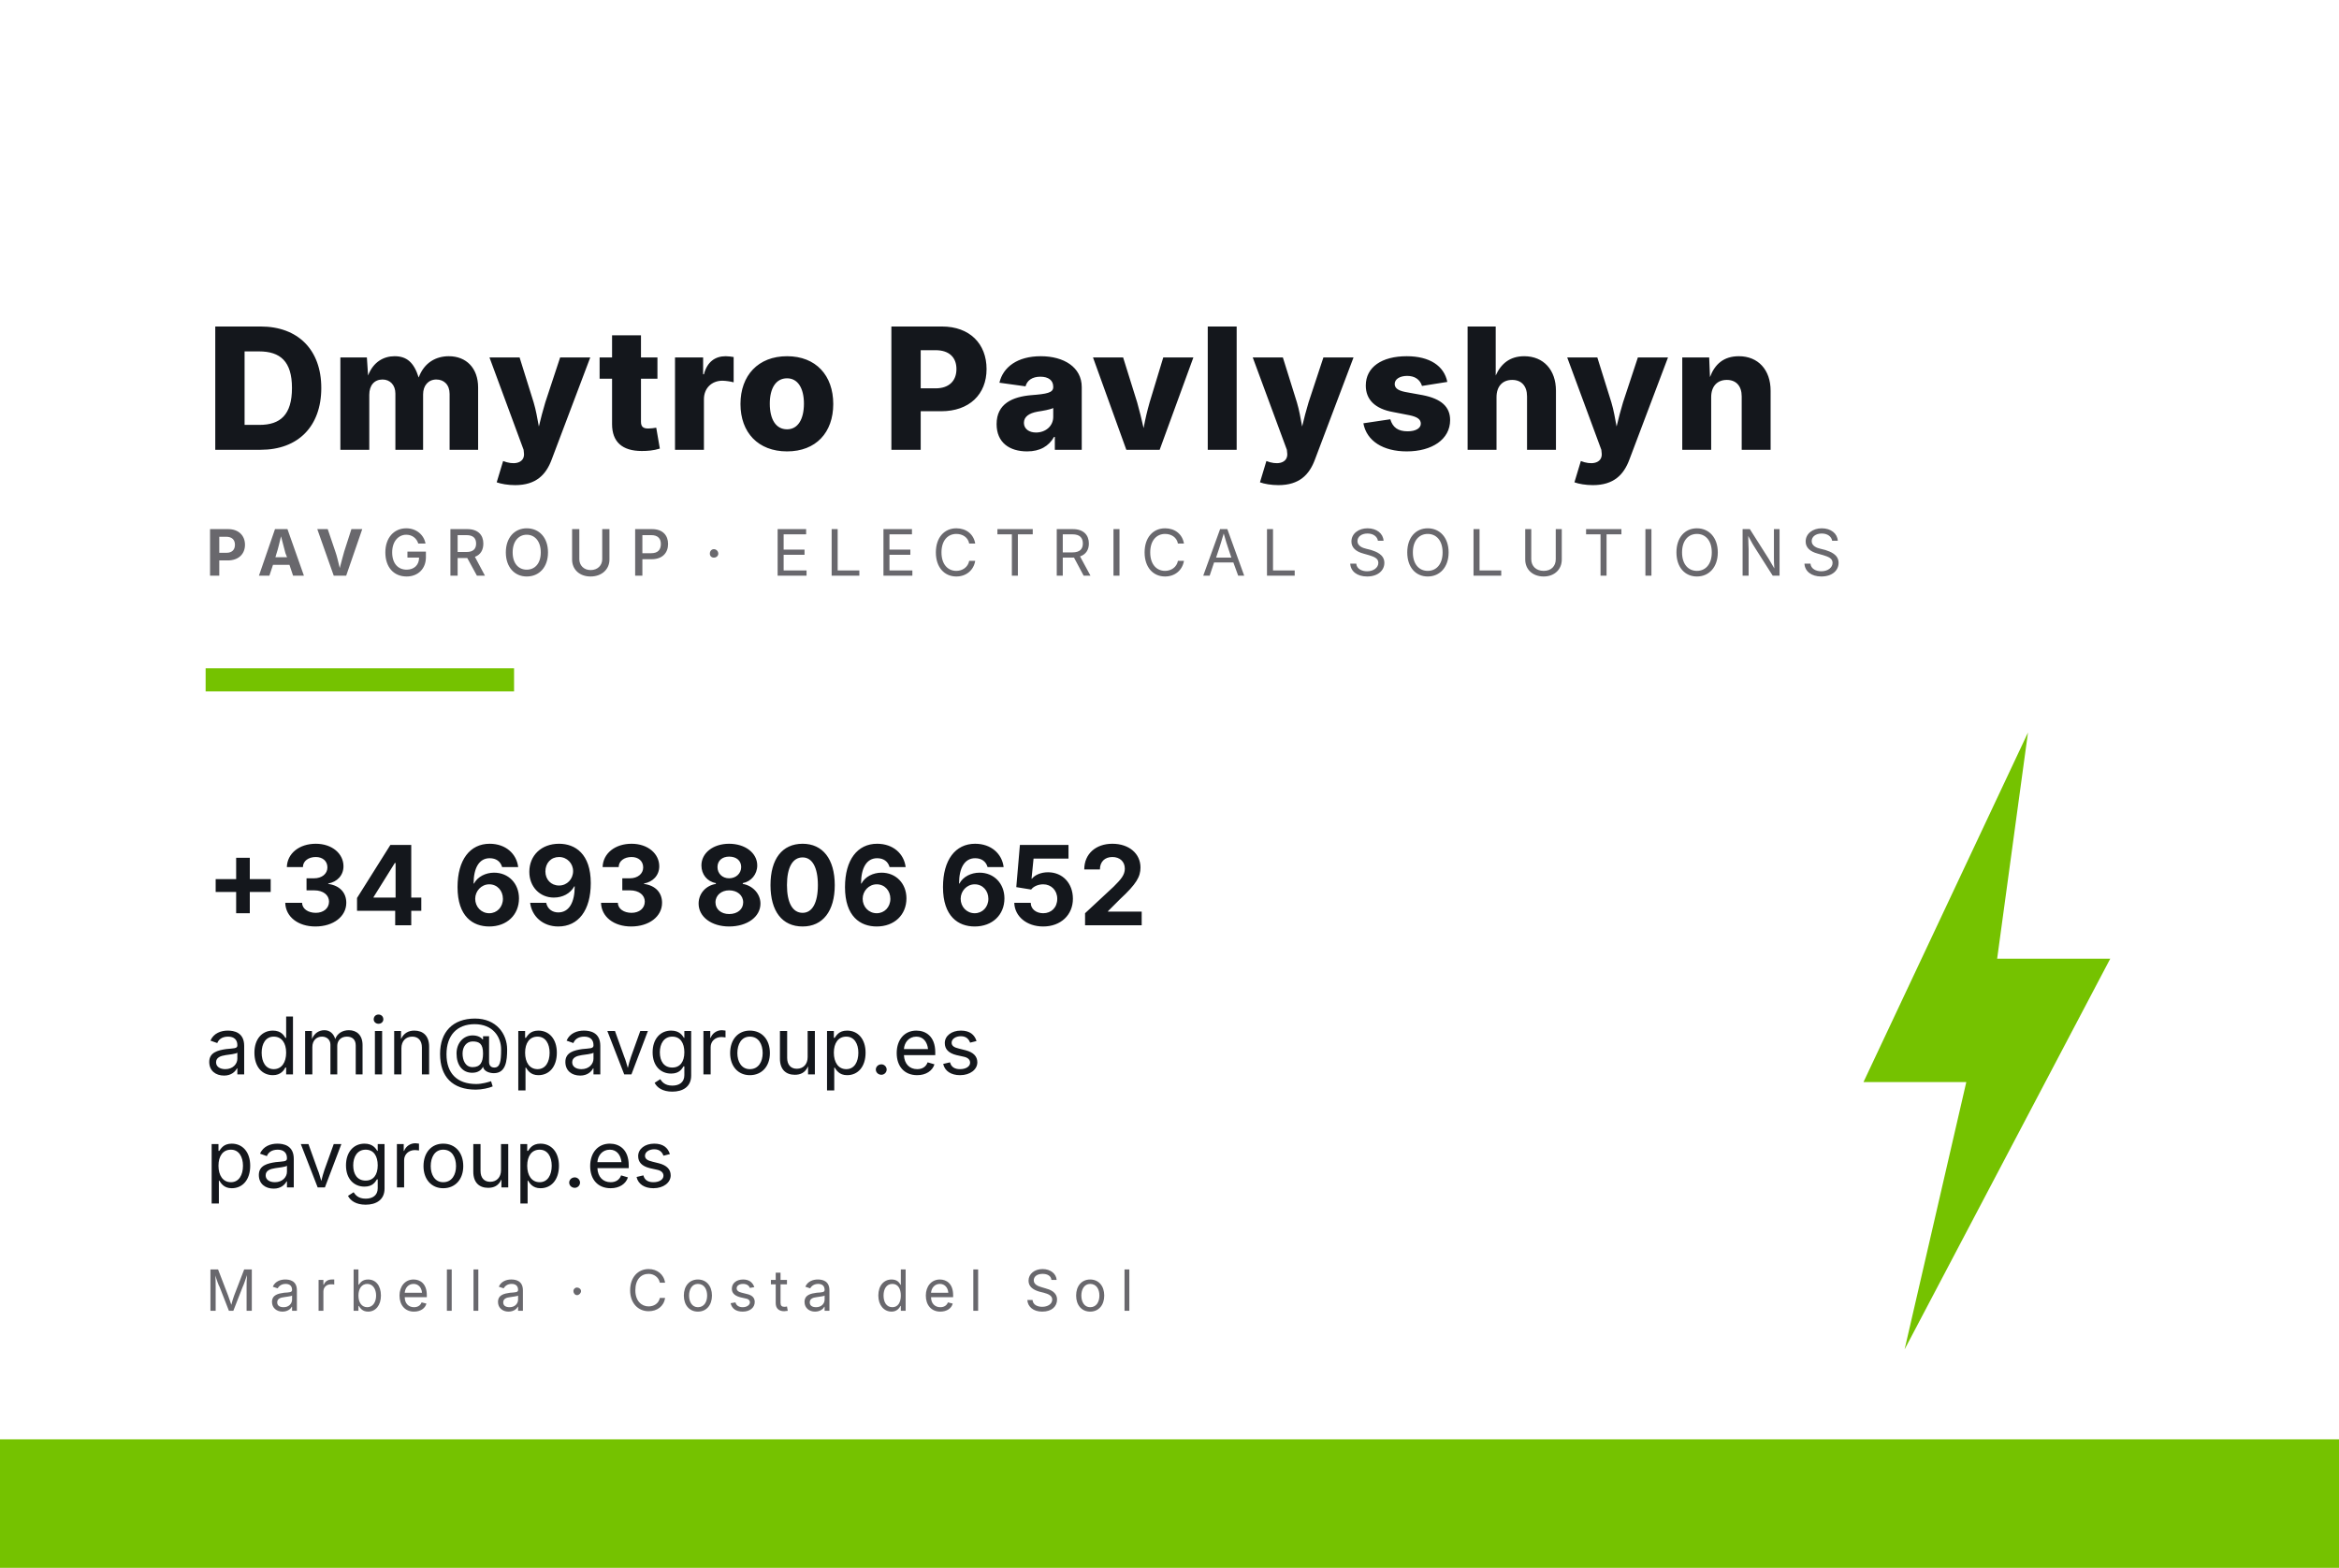
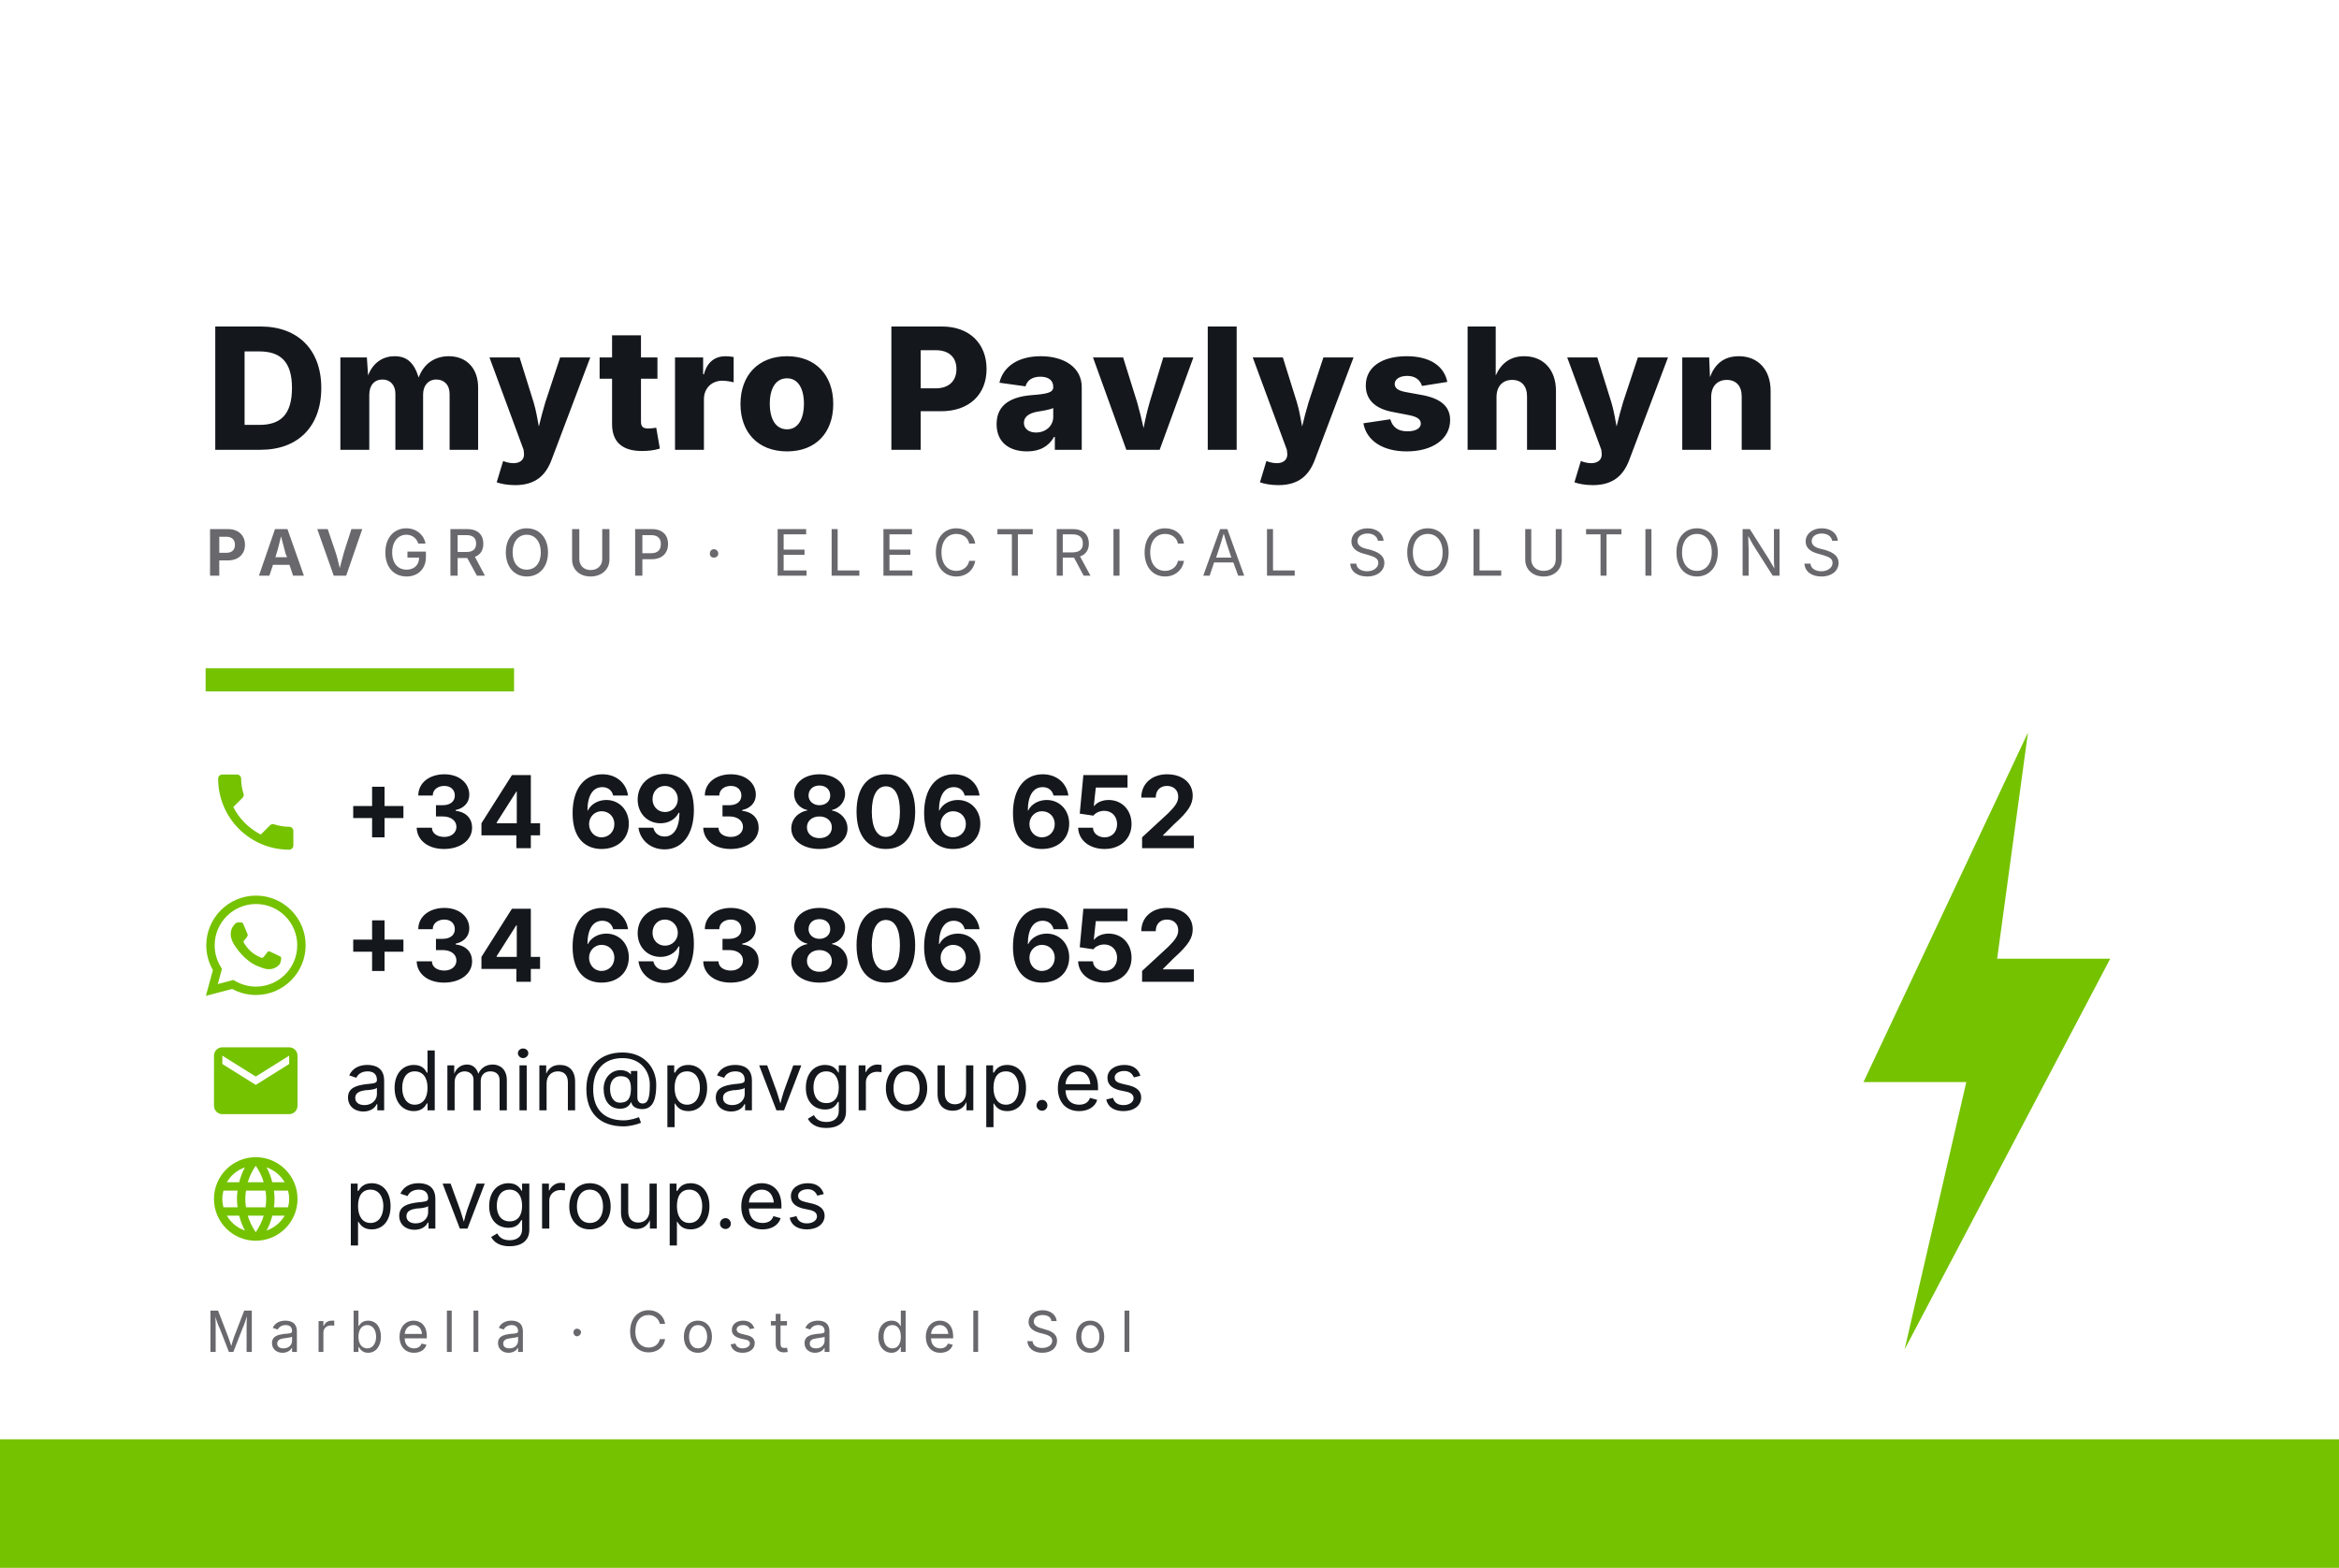
<svg xmlns="http://www.w3.org/2000/svg" width="91mm" height="61mm" viewBox="0 0 91 61">
  <g font-family="Inter, Arial, Helvetica, sans-serif">
    <rect width="91" height="61" fill="#FFFFFF" />
    <text x="8" y="17.5" font-size="6.6" font-weight="800" fill="#14171C" letter-spacing="0.1">Dmytro Pavlyshyn</text>
    <text x="8" y="22.4" font-size="2.5" fill="#69686D" letter-spacing="0.6">
      <tspan font-weight="700">PAV</tspan>
      <tspan font-weight="500">GROUP</tspan>  ·  ELECTRICAL SOLUTIONS</text>
    <rect x="8" y="26" width="12" height="0.9" fill="#75C200" />
-     <text x="8" y="36" font-size="4.3" font-weight="700" fill="#14171C">+34 693 806 652</text>
-     <text x="8" y="41.8" font-size="3.1" fill="#14171C">admin@pavgroup.es</text>
-     <text x="8" y="46.2" font-size="3.1" fill="#14171C">pavgroup.es</text>
-     <text x="8" y="51" font-size="2.2" fill="#69686D" letter-spacing="0.5">Marbella · Costa del Sol</text>
+     <path transform="translate(8,29.646) scale(0.1625)" d="M6.62 10.79c1.44 2.83 3.76 5.14 6.59 6.59l2.2-2.2c.27-.27.67-.36 1.02-.24 1.12.37 2.33.57 3.57.57.55 0 1 .45 1 1V20c0 .55-.45 1-1 1-9.39 0-17-7.61-17-17 0-.55.45-1 1-1h3.5c.55 0 1 .45 1 1 0 1.25.2 2.45.57 3.57.11.35.03.74-.25 1.02l-2.2 2.2z" fill="#75C200" />
+     <text x="13.4" y="33" font-size="3.9" font-weight="700" fill="#14171C">+34 693 806 652</text>
+     <path transform="translate(8,34.846) scale(0.1625)" d="M17.472 14.382c-.297-.149-1.758-.867-2.03-.967-.273-.099-.471-.148-.67.15-.197.297-.767.966-.94 1.164-.173.199-.347.223-.644.075-.297-.15-1.255-.463-2.39-1.475-.883-.788-1.48-1.761-1.653-2.059-.173-.297-.018-.458.13-.606.134-.133.298-.347.446-.52.149-.174.198-.298.298-.497.099-.198.05-.371-.025-.52-.075-.149-.669-1.612-.916-2.207-.242-.579-.487-.5-.669-.51-.173-.008-.371-.01-.57-.01-.198 0-.52.074-.792.372-.272.297-1.04 1.016-1.04 2.479 0 1.462 1.065 2.875 1.213 3.074.149.198 2.096 3.2 5.077 4.487.709.306 1.262.489 1.694.625.712.227 1.36.195 1.871.118.571-.085 1.758-.719 2.006-1.413.248-.694.248-1.289.173-1.413-.074-.124-.272-.198-.57-.347m-5.421 7.403h-.004a9.87 9.87 0 01-5.031-1.378l-.361-.214-3.741.982.998-3.648-.235-.374a9.86 9.86 0 01-1.51-5.26c.001-5.45 4.436-9.884 9.888-9.884 2.64 0 5.122 1.03 6.988 2.898a9.825 9.825 0 012.893 6.994c-.003 5.45-4.437 9.884-9.885 9.884m8.413-18.297A11.815 11.815 0 0012.05 0C5.495 0 .16 5.335.157 11.892c0 2.096.547 4.142 1.588 5.945L.057 24l6.305-1.654a11.882 11.882 0 005.683 1.448h.005c6.554 0 11.89-5.335 11.893-11.893a11.821 11.821 0 00-3.48-8.413Z" fill="#75C200" />
+     <text x="13.4" y="38.2" font-size="3.9" font-weight="700" fill="#14171C">+34 693 806 652</text>
+     <path transform="translate(8,40.098) scale(0.1625)" d="M20 4H4c-1.1 0-1.99.9-1.99 2L2 18c0 1.1.9 2 2 2h16c1.1 0 2-.9 2-2V6c0-1.1-.9-2-2-2zm0 4l-8 5-8-5V6l8 5 8-5v2z" fill="#75C200" />
+     <text x="13.4" y="43.2" font-size="3.2" font-weight="400" fill="#14171C">admin@pavgroup.es</text>
+     <path transform="translate(8,44.698) scale(0.1625)" d="M11.99 2C6.47 2 2 6.48 2 12s4.47 10 9.99 10C17.52 22 22 17.52 22 12S17.52 2 11.99 2zm6.93 6h-2.95c-.32-1.25-.78-2.45-1.38-3.56 1.84.63 3.37 1.91 4.33 3.56zM12 4.04c.83 1.2 1.48 2.53 1.91 3.96h-3.82c.43-1.43 1.08-2.76 1.91-3.96zM4.26 14C4.1 13.36 4 12.69 4 12s.1-1.36.26-2h3.38c-.08.66-.14 1.32-.14 2 0 .68.06 1.34.14 2H4.26zm.82 2h2.95c.32 1.25.78 2.45 1.38 3.56-1.84-.63-3.37-1.9-4.33-3.56zm2.95-8H5.08c.96-1.66 2.49-2.93 4.33-3.56C8.81 5.55 8.35 6.75 8.03 8zM12 19.96c-.83-1.2-1.48-2.53-1.91-3.96h3.82c-.43 1.43-1.08 2.76-1.91 3.96zM14.34 14H9.66c-.09-.66-.16-1.32-.16-2 0-.68.07-1.35.16-2h4.68c.09.65.16 1.32.16 2 0 .68-.07 1.34-.16 2zm.25 5.56c.6-1.11 1.06-2.31 1.38-3.56h2.95c-.96 1.65-2.49 2.93-4.33 3.56zM16.36 14c.08-.66.14-1.32.14-2 0-.68-.06-1.34-.14-2h3.38c.16.64.26 1.31.26 2s-.1 1.36-.26 2h-3.38z" fill="#75C200" />
+     <text x="13.4" y="47.8" font-size="3.2" font-weight="400" fill="#14171C">pavgroup.es</text>
+     <text x="8" y="52.6" font-size="2.2" fill="#69686D" letter-spacing="0.5">Marbella · Costa del Sol</text>
    <path transform="translate(70.1,28.5) scale(0.4)" d="M22 0 L6 34 L16 34 L10 60 L30 22 L19 22 Z" fill="#75C200" />
    <rect x="0" y="56" width="91" height="5" fill="#75C200" />
  </g>
</svg>
